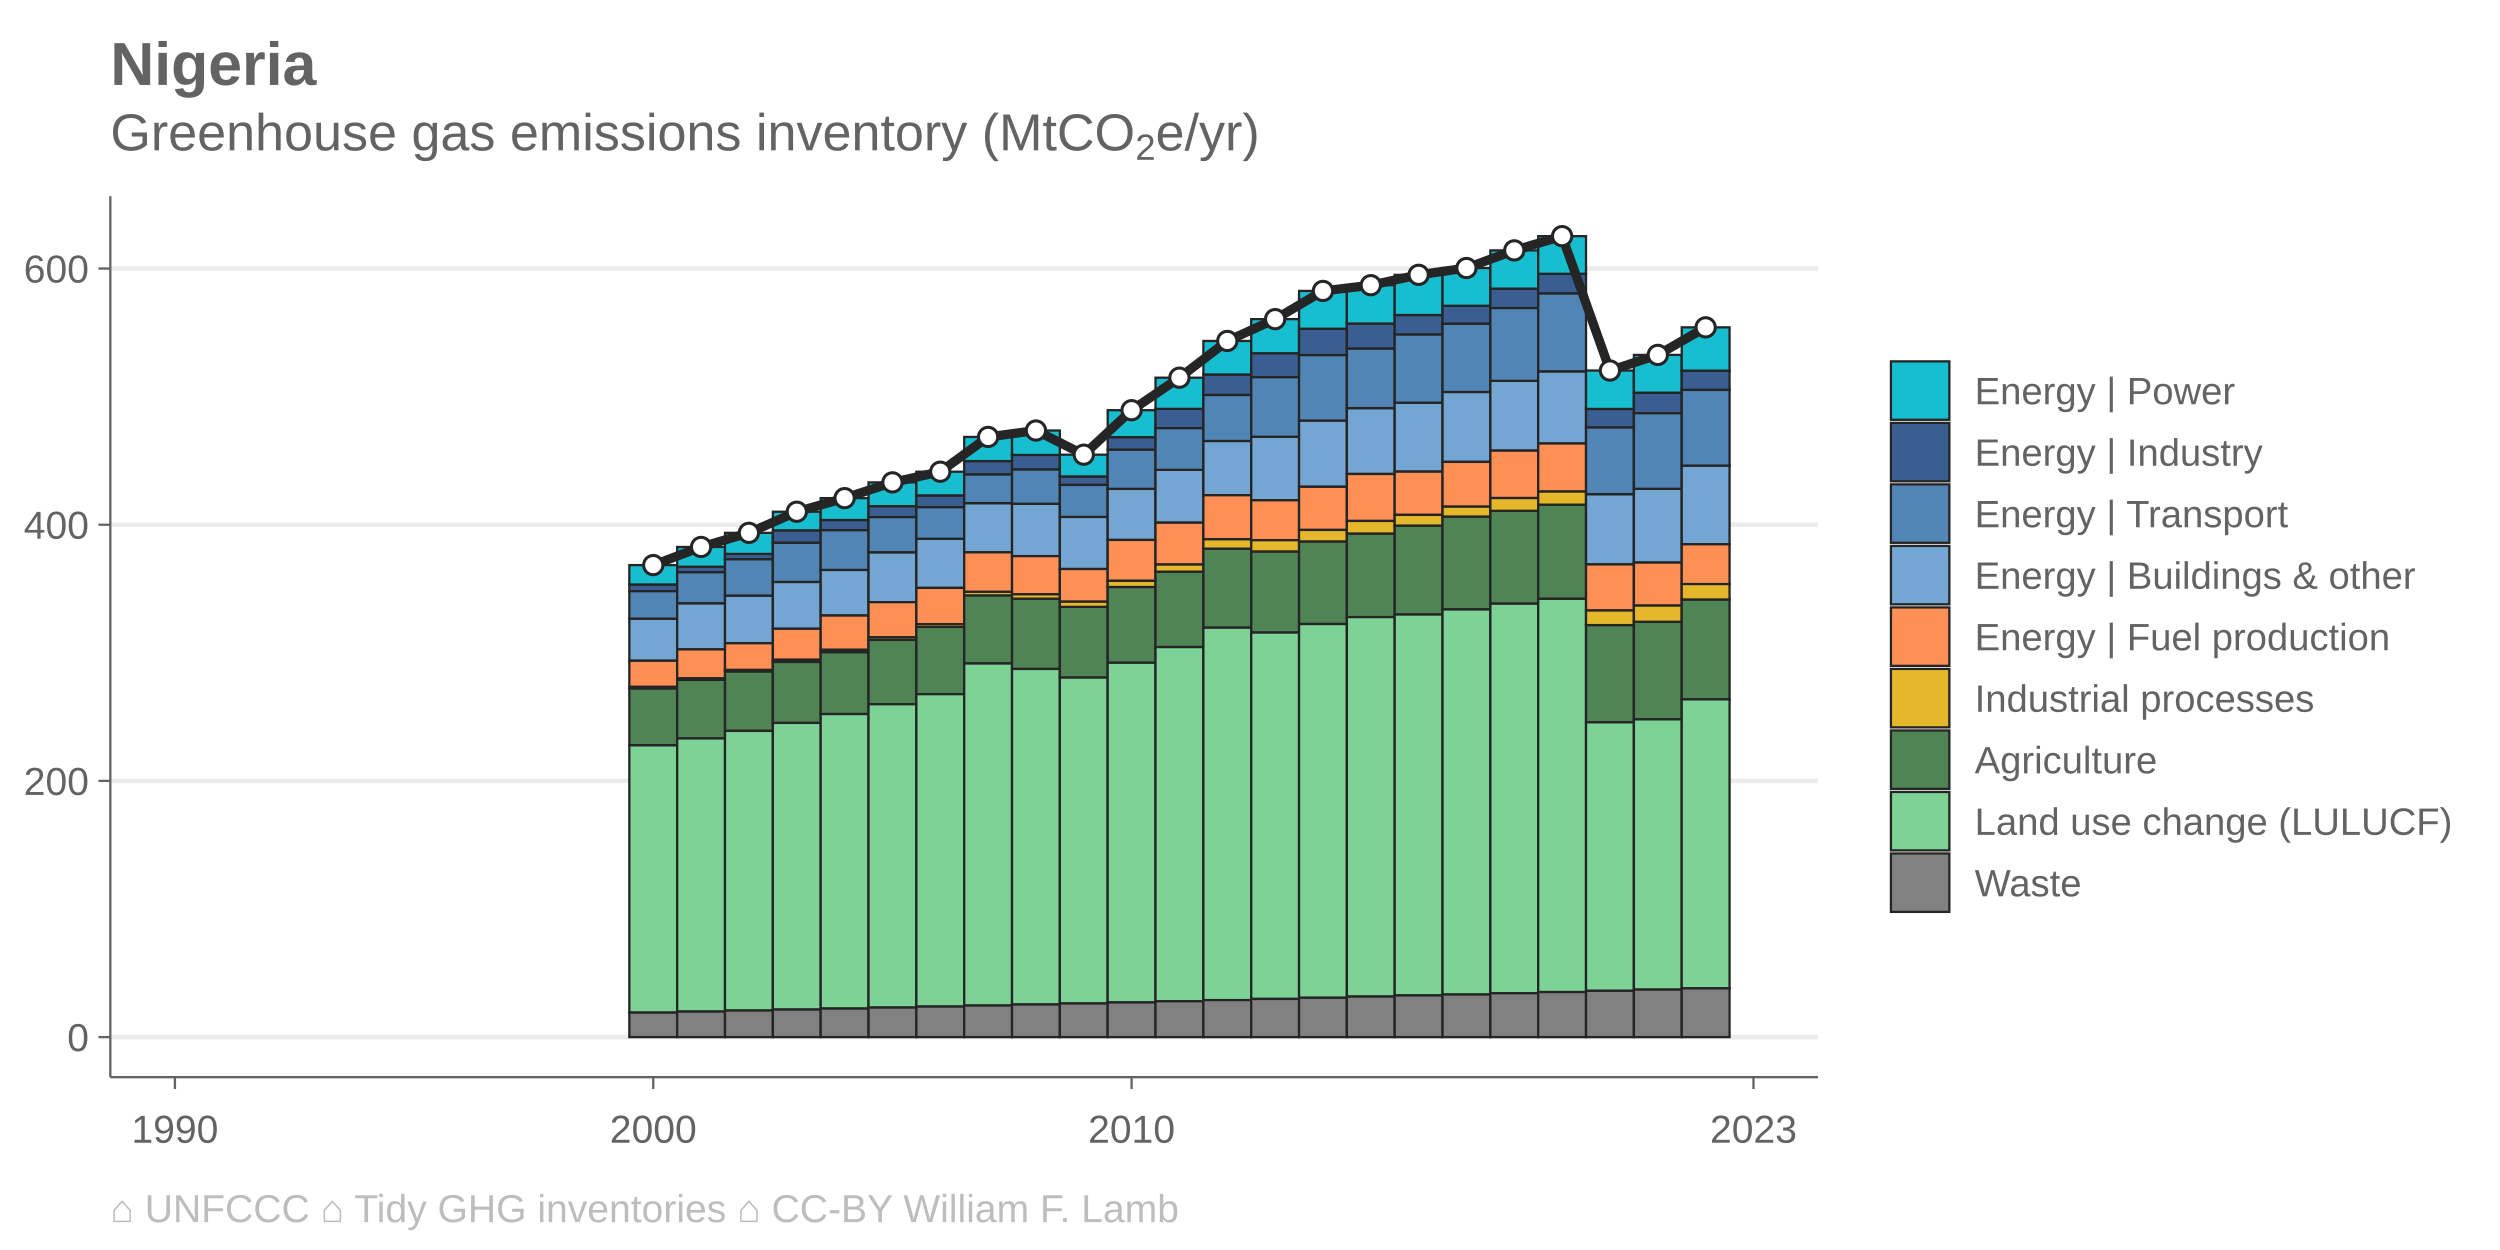
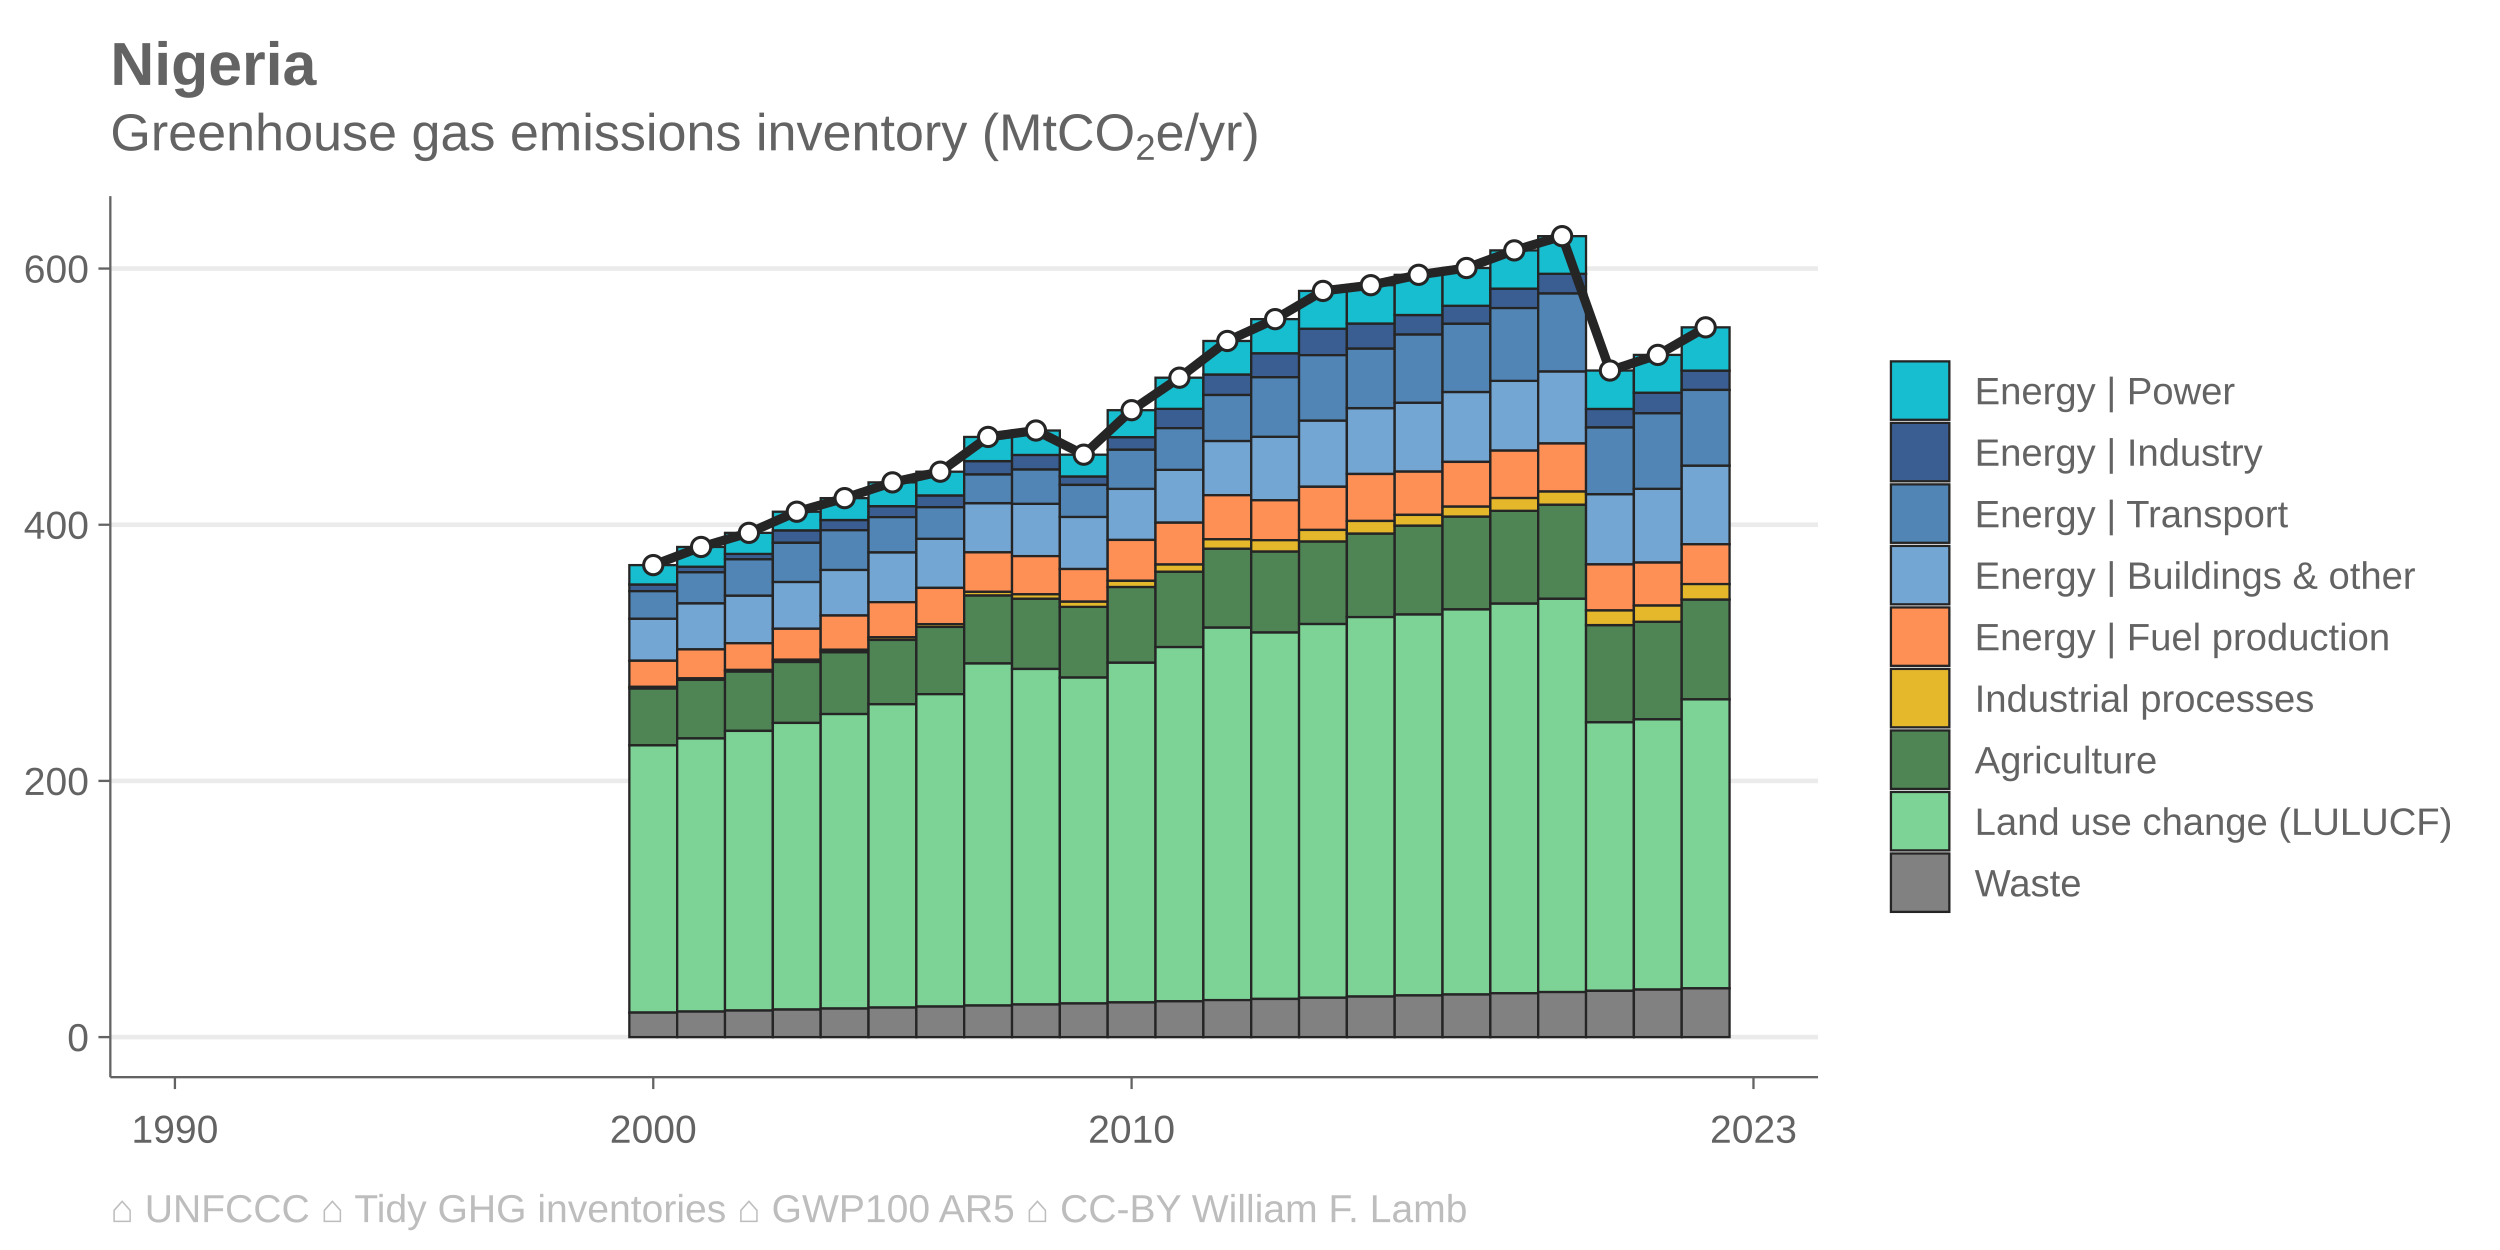
<svg xmlns="http://www.w3.org/2000/svg" class="svglite" width="576.00pt" height="288.00pt" viewBox="0 0 576.00 288.00">
  <defs>
    <style type="text/css">
    .svglite line, .svglite polyline, .svglite polygon, .svglite path, .svglite rect, .svglite circle {
      fill: none;
      stroke: #000000;
      stroke-linecap: round;
      stroke-linejoin: round;
      stroke-miterlimit: 10.00;
    }
    .svglite text {
      white-space: pre;
    }
  </style>
  </defs>
  <rect width="100%" height="100%" style="stroke: none; fill: #FFFFFF;" />
  <defs>
    <clipPath id="cpMC4wMHw1NzYuMDB8MC4wMHwyODguMDA=">
      <rect x="0.00" y="0.00" width="576.00" height="288.00" />
    </clipPath>
  </defs>
  <g clip-path="url(#cpMC4wMHw1NzYuMDB8MC4wMHwyODguMDA=)">
    <rect x="0" y="0.00" width="576.00" height="288.00" style="stroke-width: 1.07; stroke: #FFFFFF; fill: #FFFFFF;" />
  </g>
  <defs>
    <clipPath id="cpMjUuNDJ8NDE4Ljg4fDQ1LjE5fDI0OC4xOA==">
      <rect x="25.42" y="45.19" width="393.45" height="202.99" />
    </clipPath>
  </defs>
  <g clip-path="url(#cpMjUuNDJ8NDE4Ljg4fDQ1LjE5fDI0OC4xOA==)">
    <polyline points="25.42,238.95 418.88,238.95 " style="stroke-width: 1.07; stroke: #EBEBEB; stroke-linecap: butt;" />
    <polyline points="25.42,179.92 418.88,179.92 " style="stroke-width: 1.07; stroke: #EBEBEB; stroke-linecap: butt;" />
    <polyline points="25.42,120.90 418.88,120.90 " style="stroke-width: 1.07; stroke: #EBEBEB; stroke-linecap: butt;" />
    <polyline points="25.42,61.88 418.88,61.88 " style="stroke-width: 1.07; stroke: #EBEBEB; stroke-linecap: butt;" />
    <rect x="145.00" y="158.60" width="11.02" height="13.13" style="stroke-width: 0.53; stroke: #252525; stroke-linecap: butt; stroke-linejoin: miter; fill: #4F8455;" />
    <rect x="145.00" y="142.54" width="11.02" height="9.70" style="stroke-width: 0.53; stroke: #252525; stroke-linecap: butt; stroke-linejoin: miter; fill: #74A6D4;" />
    <rect x="145.00" y="152.24" width="11.02" height="6.02" style="stroke-width: 0.53; stroke: #252525; stroke-linecap: butt; stroke-linejoin: miter; fill: #FF9055;" />
    <rect x="145.00" y="134.66" width="11.02" height="1.55" style="stroke-width: 0.53; stroke: #252525; stroke-linecap: butt; stroke-linejoin: miter; fill: #3A5E91;" />
    <rect x="145.00" y="130.20" width="11.02" height="4.46" style="stroke-width: 0.53; stroke: #252525; stroke-linecap: butt; stroke-linejoin: miter; fill: #17BECF;" />
    <rect x="145.00" y="136.21" width="11.02" height="6.33" style="stroke-width: 0.53; stroke: #252525; stroke-linecap: butt; stroke-linejoin: miter; fill: #5185B5;" />
    <rect x="145.00" y="158.26" width="11.02" height="0.34" style="stroke-width: 0.53; stroke: #252525; stroke-linecap: butt; stroke-linejoin: miter; fill: #E5B82C;" />
    <rect x="145.00" y="171.73" width="11.02" height="61.58" style="stroke-width: 0.53; stroke: #252525; stroke-linecap: butt; stroke-linejoin: miter; fill: #7DD396;" />
    <rect x="145.00" y="233.31" width="11.02" height="5.64" style="stroke-width: 0.53; stroke: #252525; stroke-linecap: butt; stroke-linejoin: miter; fill: #818181;" />
    <rect x="156.02" y="156.64" width="11.02" height="13.49" style="stroke-width: 0.53; stroke: #252525; stroke-linecap: butt; stroke-linejoin: miter; fill: #4F8455;" />
    <rect x="156.02" y="138.99" width="11.02" height="10.64" style="stroke-width: 0.53; stroke: #252525; stroke-linecap: butt; stroke-linejoin: miter; fill: #74A6D4;" />
    <rect x="156.02" y="149.62" width="11.02" height="6.68" style="stroke-width: 0.53; stroke: #252525; stroke-linecap: butt; stroke-linejoin: miter; fill: #FF9055;" />
    <rect x="156.02" y="130.57" width="11.02" height="1.29" style="stroke-width: 0.53; stroke: #252525; stroke-linecap: butt; stroke-linejoin: miter; fill: #3A5E91;" />
    <rect x="156.02" y="126.02" width="11.02" height="4.55" style="stroke-width: 0.53; stroke: #252525; stroke-linecap: butt; stroke-linejoin: miter; fill: #17BECF;" />
    <rect x="156.02" y="131.86" width="11.02" height="7.12" style="stroke-width: 0.53; stroke: #252525; stroke-linecap: butt; stroke-linejoin: miter; fill: #5185B5;" />
    <rect x="156.02" y="156.30" width="11.02" height="0.34" style="stroke-width: 0.53; stroke: #252525; stroke-linecap: butt; stroke-linejoin: miter; fill: #E5B82C;" />
    <rect x="156.02" y="170.14" width="11.02" height="62.93" style="stroke-width: 0.53; stroke: #252525; stroke-linecap: butt; stroke-linejoin: miter; fill: #7DD396;" />
    <rect x="156.02" y="233.07" width="11.02" height="5.88" style="stroke-width: 0.53; stroke: #252525; stroke-linecap: butt; stroke-linejoin: miter; fill: #818181;" />
    <rect x="167.04" y="154.69" width="11.02" height="13.71" style="stroke-width: 0.53; stroke: #252525; stroke-linecap: butt; stroke-linejoin: miter; fill: #4F8455;" />
    <rect x="167.04" y="137.22" width="11.02" height="10.98" style="stroke-width: 0.53; stroke: #252525; stroke-linecap: butt; stroke-linejoin: miter; fill: #74A6D4;" />
    <rect x="167.04" y="148.20" width="11.02" height="6.16" style="stroke-width: 0.53; stroke: #252525; stroke-linecap: butt; stroke-linejoin: miter; fill: #FF9055;" />
    <rect x="167.04" y="127.61" width="11.02" height="1.26" style="stroke-width: 0.53; stroke: #252525; stroke-linecap: butt; stroke-linejoin: miter; fill: #3A5E91;" />
    <rect x="167.04" y="122.77" width="11.02" height="4.85" style="stroke-width: 0.53; stroke: #252525; stroke-linecap: butt; stroke-linejoin: miter; fill: #17BECF;" />
    <rect x="167.04" y="128.87" width="11.02" height="8.35" style="stroke-width: 0.53; stroke: #252525; stroke-linecap: butt; stroke-linejoin: miter; fill: #5185B5;" />
    <rect x="167.04" y="154.36" width="11.02" height="0.33" style="stroke-width: 0.53; stroke: #252525; stroke-linecap: butt; stroke-linejoin: miter; fill: #E5B82C;" />
    <rect x="167.04" y="168.40" width="11.02" height="64.44" style="stroke-width: 0.53; stroke: #252525; stroke-linecap: butt; stroke-linejoin: miter; fill: #7DD396;" />
    <rect x="167.04" y="232.83" width="11.02" height="6.12" style="stroke-width: 0.53; stroke: #252525; stroke-linecap: butt; stroke-linejoin: miter; fill: #818181;" />
    <rect x="178.07" y="152.51" width="11.02" height="14.06" style="stroke-width: 0.53; stroke: #252525; stroke-linecap: butt; stroke-linejoin: miter; fill: #4F8455;" />
    <rect x="178.07" y="134.08" width="11.02" height="10.80" style="stroke-width: 0.53; stroke: #252525; stroke-linecap: butt; stroke-linejoin: miter; fill: #74A6D4;" />
    <rect x="178.07" y="144.87" width="11.02" height="7.14" style="stroke-width: 0.53; stroke: #252525; stroke-linecap: butt; stroke-linejoin: miter; fill: #FF9055;" />
    <rect x="178.07" y="122.19" width="11.02" height="2.88" style="stroke-width: 0.53; stroke: #252525; stroke-linecap: butt; stroke-linejoin: miter; fill: #3A5E91;" />
    <rect x="178.07" y="117.90" width="11.02" height="4.29" style="stroke-width: 0.53; stroke: #252525; stroke-linecap: butt; stroke-linejoin: miter; fill: #17BECF;" />
    <rect x="178.07" y="125.07" width="11.02" height="9.01" style="stroke-width: 0.53; stroke: #252525; stroke-linecap: butt; stroke-linejoin: miter; fill: #5185B5;" />
    <rect x="178.07" y="152.02" width="11.02" height="0.49" style="stroke-width: 0.53; stroke: #252525; stroke-linecap: butt; stroke-linejoin: miter; fill: #E5B82C;" />
    <rect x="178.07" y="166.56" width="11.02" height="66.04" style="stroke-width: 0.53; stroke: #252525; stroke-linecap: butt; stroke-linejoin: miter; fill: #7DD396;" />
    <rect x="178.07" y="232.61" width="11.02" height="6.34" style="stroke-width: 0.53; stroke: #252525; stroke-linecap: butt; stroke-linejoin: miter; fill: #818181;" />
    <rect x="189.09" y="150.25" width="11.02" height="14.27" style="stroke-width: 0.53; stroke: #252525; stroke-linecap: butt; stroke-linejoin: miter; fill: #4F8455;" />
    <rect x="189.09" y="131.31" width="11.02" height="10.50" style="stroke-width: 0.53; stroke: #252525; stroke-linecap: butt; stroke-linejoin: miter; fill: #74A6D4;" />
    <rect x="189.09" y="141.82" width="11.02" height="7.90" style="stroke-width: 0.53; stroke: #252525; stroke-linecap: butt; stroke-linejoin: miter; fill: #FF9055;" />
    <rect x="189.09" y="119.82" width="11.02" height="2.35" style="stroke-width: 0.53; stroke: #252525; stroke-linecap: butt; stroke-linejoin: miter; fill: #3A5E91;" />
    <rect x="189.09" y="114.77" width="11.02" height="5.04" style="stroke-width: 0.53; stroke: #252525; stroke-linecap: butt; stroke-linejoin: miter; fill: #17BECF;" />
    <rect x="189.09" y="122.17" width="11.02" height="9.14" style="stroke-width: 0.53; stroke: #252525; stroke-linecap: butt; stroke-linejoin: miter; fill: #5185B5;" />
    <rect x="189.09" y="149.72" width="11.02" height="0.53" style="stroke-width: 0.53; stroke: #252525; stroke-linecap: butt; stroke-linejoin: miter; fill: #E5B82C;" />
    <rect x="189.09" y="164.52" width="11.02" height="67.85" style="stroke-width: 0.53; stroke: #252525; stroke-linecap: butt; stroke-linejoin: miter; fill: #7DD396;" />
    <rect x="189.09" y="232.38" width="11.02" height="6.57" style="stroke-width: 0.53; stroke: #252525; stroke-linecap: butt; stroke-linejoin: miter; fill: #818181;" />
    <rect x="200.11" y="147.43" width="11.02" height="14.83" style="stroke-width: 0.53; stroke: #252525; stroke-linecap: butt; stroke-linejoin: miter; fill: #4F8455;" />
    <rect x="200.11" y="127.25" width="11.02" height="11.49" style="stroke-width: 0.53; stroke: #252525; stroke-linecap: butt; stroke-linejoin: miter; fill: #74A6D4;" />
    <rect x="200.11" y="138.74" width="11.02" height="8.10" style="stroke-width: 0.53; stroke: #252525; stroke-linecap: butt; stroke-linejoin: miter; fill: #FF9055;" />
    <rect x="200.11" y="116.62" width="11.02" height="2.53" style="stroke-width: 0.53; stroke: #252525; stroke-linecap: butt; stroke-linejoin: miter; fill: #3A5E91;" />
    <rect x="200.11" y="111.14" width="11.02" height="5.48" style="stroke-width: 0.53; stroke: #252525; stroke-linecap: butt; stroke-linejoin: miter; fill: #17BECF;" />
    <rect x="200.11" y="119.15" width="11.02" height="8.09" style="stroke-width: 0.53; stroke: #252525; stroke-linecap: butt; stroke-linejoin: miter; fill: #5185B5;" />
    <rect x="200.11" y="146.84" width="11.02" height="0.59" style="stroke-width: 0.53; stroke: #252525; stroke-linecap: butt; stroke-linejoin: miter; fill: #E5B82C;" />
    <rect x="200.11" y="162.26" width="11.02" height="69.89" style="stroke-width: 0.53; stroke: #252525; stroke-linecap: butt; stroke-linejoin: miter; fill: #7DD396;" />
    <rect x="200.11" y="232.15" width="11.02" height="6.80" style="stroke-width: 0.53; stroke: #252525; stroke-linecap: butt; stroke-linejoin: miter; fill: #818181;" />
    <rect x="211.13" y="144.44" width="11.02" height="15.50" style="stroke-width: 0.53; stroke: #252525; stroke-linecap: butt; stroke-linejoin: miter; fill: #4F8455;" />
    <rect x="211.13" y="124.14" width="11.02" height="11.32" style="stroke-width: 0.53; stroke: #252525; stroke-linecap: butt; stroke-linejoin: miter; fill: #74A6D4;" />
    <rect x="211.13" y="135.45" width="11.02" height="8.35" style="stroke-width: 0.53; stroke: #252525; stroke-linecap: butt; stroke-linejoin: miter; fill: #FF9055;" />
    <rect x="211.13" y="114.15" width="11.02" height="2.73" style="stroke-width: 0.53; stroke: #252525; stroke-linecap: butt; stroke-linejoin: miter; fill: #3A5E91;" />
    <rect x="211.13" y="108.68" width="11.02" height="5.46" style="stroke-width: 0.53; stroke: #252525; stroke-linecap: butt; stroke-linejoin: miter; fill: #17BECF;" />
    <rect x="211.13" y="116.87" width="11.02" height="7.26" style="stroke-width: 0.53; stroke: #252525; stroke-linecap: butt; stroke-linejoin: miter; fill: #5185B5;" />
    <rect x="211.13" y="143.80" width="11.02" height="0.63" style="stroke-width: 0.53; stroke: #252525; stroke-linecap: butt; stroke-linejoin: miter; fill: #E5B82C;" />
    <rect x="211.13" y="159.94" width="11.02" height="71.98" style="stroke-width: 0.53; stroke: #252525; stroke-linecap: butt; stroke-linejoin: miter; fill: #7DD396;" />
    <rect x="211.13" y="231.92" width="11.02" height="7.03" style="stroke-width: 0.53; stroke: #252525; stroke-linecap: butt; stroke-linejoin: miter; fill: #818181;" />
    <rect x="222.15" y="137.16" width="11.02" height="15.71" style="stroke-width: 0.53; stroke: #252525; stroke-linecap: butt; stroke-linejoin: miter; fill: #4F8455;" />
    <rect x="222.15" y="115.92" width="11.02" height="11.34" style="stroke-width: 0.53; stroke: #252525; stroke-linecap: butt; stroke-linejoin: miter; fill: #74A6D4;" />
    <rect x="222.15" y="127.26" width="11.02" height="9.11" style="stroke-width: 0.53; stroke: #252525; stroke-linecap: butt; stroke-linejoin: miter; fill: #FF9055;" />
    <rect x="222.15" y="106.24" width="11.02" height="3.09" style="stroke-width: 0.53; stroke: #252525; stroke-linecap: butt; stroke-linejoin: miter; fill: #3A5E91;" />
    <rect x="222.15" y="100.67" width="11.02" height="5.57" style="stroke-width: 0.53; stroke: #252525; stroke-linecap: butt; stroke-linejoin: miter; fill: #17BECF;" />
    <rect x="222.15" y="109.33" width="11.02" height="6.59" style="stroke-width: 0.53; stroke: #252525; stroke-linecap: butt; stroke-linejoin: miter; fill: #5185B5;" />
    <rect x="222.15" y="136.37" width="11.02" height="0.80" style="stroke-width: 0.53; stroke: #252525; stroke-linecap: butt; stroke-linejoin: miter; fill: #E5B82C;" />
    <rect x="222.15" y="152.87" width="11.02" height="78.81" style="stroke-width: 0.53; stroke: #252525; stroke-linecap: butt; stroke-linejoin: miter; fill: #7DD396;" />
    <rect x="222.15" y="231.68" width="11.02" height="7.27" style="stroke-width: 0.53; stroke: #252525; stroke-linecap: butt; stroke-linejoin: miter; fill: #818181;" />
    <rect x="233.17" y="137.93" width="11.02" height="16.20" style="stroke-width: 0.53; stroke: #252525; stroke-linecap: butt; stroke-linejoin: miter; fill: #4F8455;" />
    <rect x="233.17" y="116.07" width="11.02" height="12.06" style="stroke-width: 0.53; stroke: #252525; stroke-linecap: butt; stroke-linejoin: miter; fill: #74A6D4;" />
    <rect x="233.17" y="128.13" width="11.02" height="8.80" style="stroke-width: 0.53; stroke: #252525; stroke-linecap: butt; stroke-linejoin: miter; fill: #FF9055;" />
    <rect x="233.17" y="104.82" width="11.02" height="3.37" style="stroke-width: 0.53; stroke: #252525; stroke-linecap: butt; stroke-linejoin: miter; fill: #3A5E91;" />
    <rect x="233.17" y="99.19" width="11.02" height="5.63" style="stroke-width: 0.53; stroke: #252525; stroke-linecap: butt; stroke-linejoin: miter; fill: #17BECF;" />
    <rect x="233.17" y="108.19" width="11.02" height="7.88" style="stroke-width: 0.53; stroke: #252525; stroke-linecap: butt; stroke-linejoin: miter; fill: #5185B5;" />
    <rect x="233.17" y="136.93" width="11.02" height="1.00" style="stroke-width: 0.53; stroke: #252525; stroke-linecap: butt; stroke-linejoin: miter; fill: #E5B82C;" />
    <rect x="233.17" y="154.13" width="11.02" height="77.31" style="stroke-width: 0.53; stroke: #252525; stroke-linecap: butt; stroke-linejoin: miter; fill: #7DD396;" />
    <rect x="233.17" y="231.44" width="11.02" height="7.51" style="stroke-width: 0.53; stroke: #252525; stroke-linecap: butt; stroke-linejoin: miter; fill: #818181;" />
    <rect x="244.19" y="139.82" width="11.02" height="16.30" style="stroke-width: 0.53; stroke: #252525; stroke-linecap: butt; stroke-linejoin: miter; fill: #4F8455;" />
    <rect x="244.19" y="119.10" width="11.02" height="12.00" style="stroke-width: 0.53; stroke: #252525; stroke-linecap: butt; stroke-linejoin: miter; fill: #74A6D4;" />
    <rect x="244.19" y="131.10" width="11.02" height="7.53" style="stroke-width: 0.53; stroke: #252525; stroke-linecap: butt; stroke-linejoin: miter; fill: #FF9055;" />
    <rect x="244.19" y="109.78" width="11.02" height="1.95" style="stroke-width: 0.53; stroke: #252525; stroke-linecap: butt; stroke-linejoin: miter; fill: #3A5E91;" />
    <rect x="244.19" y="104.76" width="11.02" height="5.01" style="stroke-width: 0.53; stroke: #252525; stroke-linecap: butt; stroke-linejoin: miter; fill: #17BECF;" />
    <rect x="244.19" y="111.73" width="11.02" height="7.37" style="stroke-width: 0.53; stroke: #252525; stroke-linecap: butt; stroke-linejoin: miter; fill: #5185B5;" />
    <rect x="244.19" y="138.64" width="11.02" height="1.18" style="stroke-width: 0.53; stroke: #252525; stroke-linecap: butt; stroke-linejoin: miter; fill: #E5B82C;" />
    <rect x="244.19" y="156.12" width="11.02" height="75.08" style="stroke-width: 0.53; stroke: #252525; stroke-linecap: butt; stroke-linejoin: miter; fill: #7DD396;" />
    <rect x="244.19" y="231.20" width="11.02" height="7.75" style="stroke-width: 0.53; stroke: #252525; stroke-linecap: butt; stroke-linejoin: miter; fill: #818181;" />
    <rect x="255.21" y="135.24" width="11.02" height="17.47" style="stroke-width: 0.53; stroke: #252525; stroke-linecap: butt; stroke-linejoin: miter; fill: #4F8455;" />
    <rect x="255.21" y="112.64" width="11.02" height="11.77" style="stroke-width: 0.53; stroke: #252525; stroke-linecap: butt; stroke-linejoin: miter; fill: #74A6D4;" />
    <rect x="255.21" y="124.40" width="11.02" height="9.42" style="stroke-width: 0.53; stroke: #252525; stroke-linecap: butt; stroke-linejoin: miter; fill: #FF9055;" />
    <rect x="255.21" y="100.72" width="11.02" height="2.92" style="stroke-width: 0.53; stroke: #252525; stroke-linecap: butt; stroke-linejoin: miter; fill: #3A5E91;" />
    <rect x="255.21" y="94.51" width="11.02" height="6.21" style="stroke-width: 0.53; stroke: #252525; stroke-linecap: butt; stroke-linejoin: miter; fill: #17BECF;" />
    <rect x="255.21" y="103.63" width="11.02" height="9.00" style="stroke-width: 0.53; stroke: #252525; stroke-linecap: butt; stroke-linejoin: miter; fill: #5185B5;" />
    <rect x="255.21" y="133.83" width="11.02" height="1.41" style="stroke-width: 0.53; stroke: #252525; stroke-linecap: butt; stroke-linejoin: miter; fill: #E5B82C;" />
    <rect x="255.21" y="152.70" width="11.02" height="78.25" style="stroke-width: 0.53; stroke: #252525; stroke-linecap: butt; stroke-linejoin: miter; fill: #7DD396;" />
    <rect x="255.21" y="230.96" width="11.02" height="7.99" style="stroke-width: 0.53; stroke: #252525; stroke-linecap: butt; stroke-linejoin: miter; fill: #818181;" />
    <rect x="266.23" y="131.71" width="11.02" height="17.37" style="stroke-width: 0.53; stroke: #252525; stroke-linecap: butt; stroke-linejoin: miter; fill: #4F8455;" />
    <rect x="266.23" y="108.25" width="11.02" height="12.18" style="stroke-width: 0.53; stroke: #252525; stroke-linecap: butt; stroke-linejoin: miter; fill: #74A6D4;" />
    <rect x="266.23" y="120.43" width="11.02" height="9.64" style="stroke-width: 0.53; stroke: #252525; stroke-linecap: butt; stroke-linejoin: miter; fill: #FF9055;" />
    <rect x="266.23" y="94.20" width="11.02" height="4.45" style="stroke-width: 0.53; stroke: #252525; stroke-linecap: butt; stroke-linejoin: miter; fill: #3A5E91;" />
    <rect x="266.23" y="87.02" width="11.02" height="7.18" style="stroke-width: 0.53; stroke: #252525; stroke-linecap: butt; stroke-linejoin: miter; fill: #17BECF;" />
    <rect x="266.23" y="98.65" width="11.02" height="9.60" style="stroke-width: 0.53; stroke: #252525; stroke-linecap: butt; stroke-linejoin: miter; fill: #5185B5;" />
    <rect x="266.23" y="130.07" width="11.02" height="1.64" style="stroke-width: 0.53; stroke: #252525; stroke-linecap: butt; stroke-linejoin: miter; fill: #E5B82C;" />
    <rect x="266.23" y="149.09" width="11.02" height="81.61" style="stroke-width: 0.53; stroke: #252525; stroke-linecap: butt; stroke-linejoin: miter; fill: #7DD396;" />
    <rect x="266.23" y="230.70" width="11.02" height="8.25" style="stroke-width: 0.53; stroke: #252525; stroke-linecap: butt; stroke-linejoin: miter; fill: #818181;" />
    <rect x="277.26" y="126.41" width="11.02" height="18.21" style="stroke-width: 0.53; stroke: #252525; stroke-linecap: butt; stroke-linejoin: miter; fill: #4F8455;" />
    <rect x="277.26" y="101.60" width="11.02" height="12.50" style="stroke-width: 0.53; stroke: #252525; stroke-linecap: butt; stroke-linejoin: miter; fill: #74A6D4;" />
    <rect x="277.26" y="114.10" width="11.02" height="10.15" style="stroke-width: 0.53; stroke: #252525; stroke-linecap: butt; stroke-linejoin: miter; fill: #FF9055;" />
    <rect x="277.26" y="86.28" width="11.02" height="4.73" style="stroke-width: 0.53; stroke: #252525; stroke-linecap: butt; stroke-linejoin: miter; fill: #3A5E91;" />
    <rect x="277.26" y="78.56" width="11.02" height="7.72" style="stroke-width: 0.53; stroke: #252525; stroke-linecap: butt; stroke-linejoin: miter; fill: #17BECF;" />
    <rect x="277.26" y="91.01" width="11.02" height="10.59" style="stroke-width: 0.53; stroke: #252525; stroke-linecap: butt; stroke-linejoin: miter; fill: #5185B5;" />
    <rect x="277.26" y="124.25" width="11.02" height="2.16" style="stroke-width: 0.53; stroke: #252525; stroke-linecap: butt; stroke-linejoin: miter; fill: #E5B82C;" />
    <rect x="277.26" y="144.62" width="11.02" height="85.81" style="stroke-width: 0.53; stroke: #252525; stroke-linecap: butt; stroke-linejoin: miter; fill: #7DD396;" />
    <rect x="277.26" y="230.42" width="11.02" height="8.53" style="stroke-width: 0.53; stroke: #252525; stroke-linecap: butt; stroke-linejoin: miter; fill: #818181;" />
    <rect x="288.28" y="127.06" width="11.02" height="18.69" style="stroke-width: 0.53; stroke: #252525; stroke-linecap: butt; stroke-linejoin: miter; fill: #4F8455;" />
    <rect x="288.28" y="100.64" width="11.02" height="14.63" style="stroke-width: 0.53; stroke: #252525; stroke-linecap: butt; stroke-linejoin: miter; fill: #74A6D4;" />
    <rect x="288.28" y="115.26" width="11.02" height="9.20" style="stroke-width: 0.53; stroke: #252525; stroke-linecap: butt; stroke-linejoin: miter; fill: #FF9055;" />
    <rect x="288.28" y="81.38" width="11.02" height="5.54" style="stroke-width: 0.53; stroke: #252525; stroke-linecap: butt; stroke-linejoin: miter; fill: #3A5E91;" />
    <rect x="288.28" y="73.53" width="11.02" height="7.86" style="stroke-width: 0.53; stroke: #252525; stroke-linecap: butt; stroke-linejoin: miter; fill: #17BECF;" />
    <rect x="288.28" y="86.92" width="11.02" height="13.71" style="stroke-width: 0.53; stroke: #252525; stroke-linecap: butt; stroke-linejoin: miter; fill: #5185B5;" />
    <rect x="288.28" y="124.46" width="11.02" height="2.59" style="stroke-width: 0.53; stroke: #252525; stroke-linecap: butt; stroke-linejoin: miter; fill: #E5B82C;" />
    <rect x="288.28" y="145.74" width="11.02" height="84.41" style="stroke-width: 0.53; stroke: #252525; stroke-linecap: butt; stroke-linejoin: miter; fill: #7DD396;" />
    <rect x="288.28" y="230.16" width="11.02" height="8.79" style="stroke-width: 0.53; stroke: #252525; stroke-linecap: butt; stroke-linejoin: miter; fill: #818181;" />
    <rect x="299.30" y="124.74" width="11.02" height="19.03" style="stroke-width: 0.53; stroke: #252525; stroke-linecap: butt; stroke-linejoin: miter; fill: #4F8455;" />
    <rect x="299.30" y="96.88" width="11.02" height="15.27" style="stroke-width: 0.53; stroke: #252525; stroke-linecap: butt; stroke-linejoin: miter; fill: #74A6D4;" />
    <rect x="299.30" y="112.16" width="11.02" height="9.94" style="stroke-width: 0.53; stroke: #252525; stroke-linecap: butt; stroke-linejoin: miter; fill: #FF9055;" />
    <rect x="299.30" y="75.75" width="11.02" height="6.08" style="stroke-width: 0.53; stroke: #252525; stroke-linecap: butt; stroke-linejoin: miter; fill: #3A5E91;" />
    <rect x="299.30" y="67.03" width="11.02" height="8.71" style="stroke-width: 0.53; stroke: #252525; stroke-linecap: butt; stroke-linejoin: miter; fill: #17BECF;" />
    <rect x="299.30" y="81.83" width="11.02" height="15.06" style="stroke-width: 0.53; stroke: #252525; stroke-linecap: butt; stroke-linejoin: miter; fill: #5185B5;" />
    <rect x="299.30" y="122.10" width="11.02" height="2.64" style="stroke-width: 0.53; stroke: #252525; stroke-linecap: butt; stroke-linejoin: miter; fill: #E5B82C;" />
    <rect x="299.30" y="143.78" width="11.02" height="86.11" style="stroke-width: 0.53; stroke: #252525; stroke-linecap: butt; stroke-linejoin: miter; fill: #7DD396;" />
    <rect x="299.30" y="229.89" width="11.02" height="9.06" style="stroke-width: 0.53; stroke: #252525; stroke-linecap: butt; stroke-linejoin: miter; fill: #818181;" />
    <rect x="310.32" y="122.92" width="11.02" height="19.26" style="stroke-width: 0.53; stroke: #252525; stroke-linecap: butt; stroke-linejoin: miter; fill: #4F8455;" />
    <rect x="310.32" y="94.03" width="11.02" height="15.17" style="stroke-width: 0.53; stroke: #252525; stroke-linecap: butt; stroke-linejoin: miter; fill: #74A6D4;" />
    <rect x="310.32" y="109.21" width="11.02" height="10.82" style="stroke-width: 0.53; stroke: #252525; stroke-linecap: butt; stroke-linejoin: miter; fill: #FF9055;" />
    <rect x="310.32" y="74.54" width="11.02" height="5.80" style="stroke-width: 0.53; stroke: #252525; stroke-linecap: butt; stroke-linejoin: miter; fill: #3A5E91;" />
    <rect x="310.32" y="65.71" width="11.02" height="8.83" style="stroke-width: 0.53; stroke: #252525; stroke-linecap: butt; stroke-linejoin: miter; fill: #17BECF;" />
    <rect x="310.32" y="80.34" width="11.02" height="13.69" style="stroke-width: 0.53; stroke: #252525; stroke-linecap: butt; stroke-linejoin: miter; fill: #5185B5;" />
    <rect x="310.32" y="120.03" width="11.02" height="2.89" style="stroke-width: 0.53; stroke: #252525; stroke-linecap: butt; stroke-linejoin: miter; fill: #E5B82C;" />
    <rect x="310.32" y="142.18" width="11.02" height="87.44" style="stroke-width: 0.53; stroke: #252525; stroke-linecap: butt; stroke-linejoin: miter; fill: #7DD396;" />
    <rect x="310.32" y="229.61" width="11.02" height="9.34" style="stroke-width: 0.53; stroke: #252525; stroke-linecap: butt; stroke-linejoin: miter; fill: #818181;" />
    <rect x="321.34" y="121.09" width="11.02" height="20.50" style="stroke-width: 0.53; stroke: #252525; stroke-linecap: butt; stroke-linejoin: miter; fill: #4F8455;" />
    <rect x="321.34" y="92.79" width="11.02" height="15.88" style="stroke-width: 0.53; stroke: #252525; stroke-linecap: butt; stroke-linejoin: miter; fill: #74A6D4;" />
    <rect x="321.34" y="108.67" width="11.02" height="9.96" style="stroke-width: 0.53; stroke: #252525; stroke-linecap: butt; stroke-linejoin: miter; fill: #FF9055;" />
    <rect x="321.34" y="72.58" width="11.02" height="4.52" style="stroke-width: 0.53; stroke: #252525; stroke-linecap: butt; stroke-linejoin: miter; fill: #3A5E91;" />
    <rect x="321.34" y="63.32" width="11.02" height="9.26" style="stroke-width: 0.53; stroke: #252525; stroke-linecap: butt; stroke-linejoin: miter; fill: #17BECF;" />
    <rect x="321.34" y="77.09" width="11.02" height="15.69" style="stroke-width: 0.53; stroke: #252525; stroke-linecap: butt; stroke-linejoin: miter; fill: #5185B5;" />
    <rect x="321.34" y="118.63" width="11.02" height="2.46" style="stroke-width: 0.53; stroke: #252525; stroke-linecap: butt; stroke-linejoin: miter; fill: #E5B82C;" />
    <rect x="321.34" y="141.59" width="11.02" height="87.76" style="stroke-width: 0.53; stroke: #252525; stroke-linecap: butt; stroke-linejoin: miter; fill: #7DD396;" />
    <rect x="321.34" y="229.35" width="11.02" height="9.60" style="stroke-width: 0.53; stroke: #252525; stroke-linecap: butt; stroke-linejoin: miter; fill: #818181;" />
    <rect x="332.36" y="119.01" width="11.02" height="21.40" style="stroke-width: 0.53; stroke: #252525; stroke-linecap: butt; stroke-linejoin: miter; fill: #4F8455;" />
    <rect x="332.36" y="90.32" width="11.02" height="16.10" style="stroke-width: 0.53; stroke: #252525; stroke-linecap: butt; stroke-linejoin: miter; fill: #74A6D4;" />
    <rect x="332.36" y="106.42" width="11.02" height="10.32" style="stroke-width: 0.53; stroke: #252525; stroke-linecap: butt; stroke-linejoin: miter; fill: #FF9055;" />
    <rect x="332.36" y="70.44" width="11.02" height="4.17" style="stroke-width: 0.53; stroke: #252525; stroke-linecap: butt; stroke-linejoin: miter; fill: #3A5E91;" />
    <rect x="332.36" y="61.75" width="11.02" height="8.70" style="stroke-width: 0.53; stroke: #252525; stroke-linecap: butt; stroke-linejoin: miter; fill: #17BECF;" />
    <rect x="332.36" y="74.61" width="11.02" height="15.70" style="stroke-width: 0.53; stroke: #252525; stroke-linecap: butt; stroke-linejoin: miter; fill: #5185B5;" />
    <rect x="332.36" y="116.74" width="11.02" height="2.27" style="stroke-width: 0.53; stroke: #252525; stroke-linecap: butt; stroke-linejoin: miter; fill: #E5B82C;" />
    <rect x="332.36" y="140.42" width="11.02" height="88.72" style="stroke-width: 0.53; stroke: #252525; stroke-linecap: butt; stroke-linejoin: miter; fill: #7DD396;" />
    <rect x="332.36" y="229.14" width="11.02" height="9.81" style="stroke-width: 0.53; stroke: #252525; stroke-linecap: butt; stroke-linejoin: miter; fill: #818181;" />
    <rect x="343.38" y="117.70" width="11.02" height="21.39" style="stroke-width: 0.53; stroke: #252525; stroke-linecap: butt; stroke-linejoin: miter; fill: #4F8455;" />
    <rect x="343.38" y="87.75" width="11.02" height="16.08" style="stroke-width: 0.53; stroke: #252525; stroke-linecap: butt; stroke-linejoin: miter; fill: #74A6D4;" />
    <rect x="343.38" y="103.83" width="11.02" height="10.92" style="stroke-width: 0.53; stroke: #252525; stroke-linecap: butt; stroke-linejoin: miter; fill: #FF9055;" />
    <rect x="343.38" y="66.51" width="11.02" height="4.48" style="stroke-width: 0.53; stroke: #252525; stroke-linecap: butt; stroke-linejoin: miter; fill: #3A5E91;" />
    <rect x="343.38" y="57.69" width="11.02" height="8.81" style="stroke-width: 0.53; stroke: #252525; stroke-linecap: butt; stroke-linejoin: miter; fill: #17BECF;" />
    <rect x="343.38" y="70.98" width="11.02" height="16.77" style="stroke-width: 0.53; stroke: #252525; stroke-linecap: butt; stroke-linejoin: miter; fill: #5185B5;" />
    <rect x="343.38" y="114.75" width="11.02" height="2.94" style="stroke-width: 0.53; stroke: #252525; stroke-linecap: butt; stroke-linejoin: miter; fill: #E5B82C;" />
    <rect x="343.38" y="139.09" width="11.02" height="89.76" style="stroke-width: 0.53; stroke: #252525; stroke-linecap: butt; stroke-linejoin: miter; fill: #7DD396;" />
    <rect x="343.38" y="228.85" width="11.02" height="10.10" style="stroke-width: 0.53; stroke: #252525; stroke-linecap: butt; stroke-linejoin: miter; fill: #818181;" />
    <rect x="354.40" y="116.27" width="11.02" height="21.70" style="stroke-width: 0.53; stroke: #252525; stroke-linecap: butt; stroke-linejoin: miter; fill: #4F8455;" />
    <rect x="354.40" y="85.56" width="11.02" height="16.62" style="stroke-width: 0.53; stroke: #252525; stroke-linecap: butt; stroke-linejoin: miter; fill: #74A6D4;" />
    <rect x="354.40" y="102.18" width="11.02" height="11.08" style="stroke-width: 0.53; stroke: #252525; stroke-linecap: butt; stroke-linejoin: miter; fill: #FF9055;" />
    <rect x="354.40" y="63.08" width="11.02" height="4.55" style="stroke-width: 0.53; stroke: #252525; stroke-linecap: butt; stroke-linejoin: miter; fill: #3A5E91;" />
    <rect x="354.40" y="54.41" width="11.02" height="8.67" style="stroke-width: 0.53; stroke: #252525; stroke-linecap: butt; stroke-linejoin: miter; fill: #17BECF;" />
    <rect x="354.40" y="67.63" width="11.02" height="17.93" style="stroke-width: 0.53; stroke: #252525; stroke-linecap: butt; stroke-linejoin: miter; fill: #5185B5;" />
    <rect x="354.40" y="113.26" width="11.02" height="3.01" style="stroke-width: 0.53; stroke: #252525; stroke-linecap: butt; stroke-linejoin: miter; fill: #E5B82C;" />
    <rect x="354.40" y="137.97" width="11.02" height="90.60" style="stroke-width: 0.53; stroke: #252525; stroke-linecap: butt; stroke-linejoin: miter; fill: #7DD396;" />
    <rect x="354.40" y="228.57" width="11.02" height="10.38" style="stroke-width: 0.53; stroke: #252525; stroke-linecap: butt; stroke-linejoin: miter; fill: #818181;" />
    <rect x="365.42" y="144.02" width="11.02" height="22.40" style="stroke-width: 0.53; stroke: #252525; stroke-linecap: butt; stroke-linejoin: miter; fill: #4F8455;" />
    <rect x="365.42" y="113.85" width="11.02" height="16.19" style="stroke-width: 0.53; stroke: #252525; stroke-linecap: butt; stroke-linejoin: miter; fill: #74A6D4;" />
    <rect x="365.42" y="130.04" width="11.02" height="10.61" style="stroke-width: 0.53; stroke: #252525; stroke-linecap: butt; stroke-linejoin: miter; fill: #FF9055;" />
    <rect x="365.42" y="94.22" width="11.02" height="4.28" style="stroke-width: 0.53; stroke: #252525; stroke-linecap: butt; stroke-linejoin: miter; fill: #3A5E91;" />
    <rect x="365.42" y="85.37" width="11.02" height="8.85" style="stroke-width: 0.53; stroke: #252525; stroke-linecap: butt; stroke-linejoin: miter; fill: #17BECF;" />
    <rect x="365.42" y="98.50" width="11.02" height="15.35" style="stroke-width: 0.53; stroke: #252525; stroke-linecap: butt; stroke-linejoin: miter; fill: #5185B5;" />
    <rect x="365.42" y="140.65" width="11.02" height="3.37" style="stroke-width: 0.53; stroke: #252525; stroke-linecap: butt; stroke-linejoin: miter; fill: #E5B82C;" />
    <rect x="365.42" y="166.42" width="11.02" height="61.87" style="stroke-width: 0.53; stroke: #252525; stroke-linecap: butt; stroke-linejoin: miter; fill: #7DD396;" />
    <rect x="365.42" y="228.29" width="11.02" height="10.66" style="stroke-width: 0.53; stroke: #252525; stroke-linecap: butt; stroke-linejoin: miter; fill: #818181;" />
    <rect x="376.45" y="143.25" width="11.02" height="22.49" style="stroke-width: 0.53; stroke: #252525; stroke-linecap: butt; stroke-linejoin: miter; fill: #4F8455;" />
    <rect x="376.45" y="112.62" width="11.02" height="17.00" style="stroke-width: 0.53; stroke: #252525; stroke-linecap: butt; stroke-linejoin: miter; fill: #74A6D4;" />
    <rect x="376.45" y="129.62" width="11.02" height="9.91" style="stroke-width: 0.53; stroke: #252525; stroke-linecap: butt; stroke-linejoin: miter; fill: #FF9055;" />
    <rect x="376.45" y="90.48" width="11.02" height="4.74" style="stroke-width: 0.53; stroke: #252525; stroke-linecap: butt; stroke-linejoin: miter; fill: #3A5E91;" />
    <rect x="376.45" y="81.77" width="11.02" height="8.71" style="stroke-width: 0.53; stroke: #252525; stroke-linecap: butt; stroke-linejoin: miter; fill: #17BECF;" />
    <rect x="376.45" y="95.22" width="11.02" height="17.40" style="stroke-width: 0.53; stroke: #252525; stroke-linecap: butt; stroke-linejoin: miter; fill: #5185B5;" />
    <rect x="376.45" y="139.53" width="11.02" height="3.72" style="stroke-width: 0.53; stroke: #252525; stroke-linecap: butt; stroke-linejoin: miter; fill: #E5B82C;" />
    <rect x="376.45" y="165.74" width="11.02" height="62.27" style="stroke-width: 0.53; stroke: #252525; stroke-linecap: butt; stroke-linejoin: miter; fill: #7DD396;" />
    <rect x="376.45" y="228.01" width="11.02" height="10.94" style="stroke-width: 0.53; stroke: #252525; stroke-linecap: butt; stroke-linejoin: miter; fill: #818181;" />
    <rect x="387.47" y="138.13" width="11.02" height="23.01" style="stroke-width: 0.53; stroke: #252525; stroke-linecap: butt; stroke-linejoin: miter; fill: #4F8455;" />
    <rect x="387.47" y="107.27" width="11.02" height="18.13" style="stroke-width: 0.53; stroke: #252525; stroke-linecap: butt; stroke-linejoin: miter; fill: #74A6D4;" />
    <rect x="387.47" y="125.40" width="11.02" height="9.18" style="stroke-width: 0.53; stroke: #252525; stroke-linecap: butt; stroke-linejoin: miter; fill: #FF9055;" />
    <rect x="387.47" y="85.40" width="11.02" height="4.45" style="stroke-width: 0.53; stroke: #252525; stroke-linecap: butt; stroke-linejoin: miter; fill: #3A5E91;" />
    <rect x="387.47" y="75.42" width="11.02" height="9.97" style="stroke-width: 0.53; stroke: #252525; stroke-linecap: butt; stroke-linejoin: miter; fill: #17BECF;" />
    <rect x="387.47" y="89.84" width="11.02" height="17.43" style="stroke-width: 0.53; stroke: #252525; stroke-linecap: butt; stroke-linejoin: miter; fill: #5185B5;" />
    <rect x="387.47" y="134.57" width="11.02" height="3.55" style="stroke-width: 0.53; stroke: #252525; stroke-linecap: butt; stroke-linejoin: miter; fill: #E5B82C;" />
    <rect x="387.47" y="161.14" width="11.02" height="66.58" style="stroke-width: 0.53; stroke: #252525; stroke-linecap: butt; stroke-linejoin: miter; fill: #7DD396;" />
    <rect x="387.47" y="227.72" width="11.02" height="11.23" style="stroke-width: 0.53; stroke: #252525; stroke-linecap: butt; stroke-linejoin: miter; fill: #818181;" />
    <polyline points="150.51,130.20 161.53,126.02 172.55,122.77 183.58,117.90 194.60,114.77 205.62,111.14 216.64,108.68 227.66,100.67 238.68,99.19 249.70,104.76 260.72,94.51 271.74,87.02 282.77,78.56 293.79,73.53 304.81,67.03 315.83,65.71 326.85,63.32 337.87,61.75 348.89,57.69 359.91,54.41 370.93,85.37 381.96,81.77 392.98,75.42 " style="stroke-width: 2.13; stroke: #252525; stroke-linecap: butt;" />
    <circle cx="150.51" cy="130.20" r="2.22" style="stroke-width: 0.71; stroke: #252525; fill: #FFFFFF;" />
    <circle cx="161.53" cy="126.02" r="2.22" style="stroke-width: 0.71; stroke: #252525; fill: #FFFFFF;" />
    <circle cx="172.55" cy="122.77" r="2.22" style="stroke-width: 0.71; stroke: #252525; fill: #FFFFFF;" />
    <circle cx="183.58" cy="117.90" r="2.22" style="stroke-width: 0.71; stroke: #252525; fill: #FFFFFF;" />
    <circle cx="194.60" cy="114.77" r="2.22" style="stroke-width: 0.71; stroke: #252525; fill: #FFFFFF;" />
    <circle cx="205.62" cy="111.14" r="2.22" style="stroke-width: 0.71; stroke: #252525; fill: #FFFFFF;" />
    <circle cx="216.64" cy="108.68" r="2.22" style="stroke-width: 0.71; stroke: #252525; fill: #FFFFFF;" />
    <circle cx="227.66" cy="100.67" r="2.22" style="stroke-width: 0.71; stroke: #252525; fill: #FFFFFF;" />
    <circle cx="238.68" cy="99.19" r="2.22" style="stroke-width: 0.71; stroke: #252525; fill: #FFFFFF;" />
    <circle cx="249.70" cy="104.76" r="2.22" style="stroke-width: 0.71; stroke: #252525; fill: #FFFFFF;" />
    <circle cx="260.72" cy="94.51" r="2.22" style="stroke-width: 0.71; stroke: #252525; fill: #FFFFFF;" />
    <circle cx="271.74" cy="87.02" r="2.22" style="stroke-width: 0.71; stroke: #252525; fill: #FFFFFF;" />
    <circle cx="282.77" cy="78.56" r="2.22" style="stroke-width: 0.71; stroke: #252525; fill: #FFFFFF;" />
    <circle cx="293.79" cy="73.53" r="2.22" style="stroke-width: 0.71; stroke: #252525; fill: #FFFFFF;" />
    <circle cx="304.81" cy="67.03" r="2.22" style="stroke-width: 0.71; stroke: #252525; fill: #FFFFFF;" />
    <circle cx="315.83" cy="65.71" r="2.22" style="stroke-width: 0.71; stroke: #252525; fill: #FFFFFF;" />
    <circle cx="326.85" cy="63.32" r="2.22" style="stroke-width: 0.71; stroke: #252525; fill: #FFFFFF;" />
    <circle cx="337.87" cy="61.75" r="2.22" style="stroke-width: 0.71; stroke: #252525; fill: #FFFFFF;" />
    <circle cx="348.89" cy="57.69" r="2.22" style="stroke-width: 0.71; stroke: #252525; fill: #FFFFFF;" />
    <circle cx="359.91" cy="54.41" r="2.22" style="stroke-width: 0.71; stroke: #252525; fill: #FFFFFF;" />
    <circle cx="370.93" cy="85.37" r="2.22" style="stroke-width: 0.71; stroke: #252525; fill: #FFFFFF;" />
    <circle cx="381.96" cy="81.77" r="2.22" style="stroke-width: 0.71; stroke: #252525; fill: #FFFFFF;" />
    <circle cx="392.98" cy="75.42" r="2.22" style="stroke-width: 0.71; stroke: #252525; fill: #FFFFFF;" />
  </g>
  <g clip-path="url(#cpMC4wMHw1NzYuMDB8MC4wMHwyODguMDA=)">
    <polyline points="25.42,248.18 25.42,45.19 " style="stroke-width: 0.53; stroke: #636363; stroke-linecap: butt;" />
    <text x="20.49" y="242.17" text-anchor="end" style="font-size: 9.00px;fill: #636363; font-family: &quot;Arial&quot;;" textLength="5.00px" lengthAdjust="spacingAndGlyphs">0</text>
    <text x="20.49" y="183.15" text-anchor="end" style="font-size: 9.00px;fill: #636363; font-family: &quot;Arial&quot;;" textLength="15.01px" lengthAdjust="spacingAndGlyphs">200</text>
    <text x="20.49" y="124.12" text-anchor="end" style="font-size: 9.00px;fill: #636363; font-family: &quot;Arial&quot;;" textLength="15.01px" lengthAdjust="spacingAndGlyphs">400</text>
    <text x="20.49" y="65.10" text-anchor="end" style="font-size: 9.00px;fill: #636363; font-family: &quot;Arial&quot;;" textLength="15.01px" lengthAdjust="spacingAndGlyphs">600</text>
    <polyline points="22.68,238.95 25.42,238.95 " style="stroke-width: 0.53; stroke: #636363; stroke-linecap: butt;" />
    <polyline points="22.68,179.92 25.42,179.92 " style="stroke-width: 0.53; stroke: #636363; stroke-linecap: butt;" />
    <polyline points="22.68,120.90 25.42,120.90 " style="stroke-width: 0.53; stroke: #636363; stroke-linecap: butt;" />
    <polyline points="22.68,61.88 25.42,61.88 " style="stroke-width: 0.53; stroke: #636363; stroke-linecap: butt;" />
    <polyline points="25.42,248.18 418.88,248.18 " style="stroke-width: 0.53; stroke: #636363; stroke-linecap: butt;" />
    <polyline points="40.30,250.92 40.30,248.18 " style="stroke-width: 0.53; stroke: #636363; stroke-linecap: butt;" />
    <polyline points="150.51,250.92 150.51,248.18 " style="stroke-width: 0.53; stroke: #636363; stroke-linecap: butt;" />
    <polyline points="260.72,250.92 260.72,248.18 " style="stroke-width: 0.53; stroke: #636363; stroke-linecap: butt;" />
    <polyline points="404.00,250.92 404.00,248.18 " style="stroke-width: 0.53; stroke: #636363; stroke-linecap: butt;" />
    <text x="40.30" y="263.28" text-anchor="middle" style="font-size: 9.00px;fill: #636363; font-family: &quot;Arial&quot;;" textLength="20.02px" lengthAdjust="spacingAndGlyphs">1990</text>
    <text x="150.51" y="263.28" text-anchor="middle" style="font-size: 9.00px;fill: #636363; font-family: &quot;Arial&quot;;" textLength="20.02px" lengthAdjust="spacingAndGlyphs">2000</text>
    <text x="260.72" y="263.28" text-anchor="middle" style="font-size: 9.00px;fill: #636363; font-family: &quot;Arial&quot;;" textLength="20.02px" lengthAdjust="spacingAndGlyphs">2010</text>
    <text x="404.00" y="263.28" text-anchor="middle" style="font-size: 9.00px;fill: #636363; font-family: &quot;Arial&quot;;" textLength="20.02px" lengthAdjust="spacingAndGlyphs">2023</text>
    <rect x="429.84" y="77.42" width="140.69" height="138.52" style="stroke-width: 1.07; stroke: none; fill: #FFFFFF;" />
    <rect x="435.67" y="83.26" width="13.46" height="13.46" style="stroke-width: 0.53; stroke: #252525; stroke-linecap: butt; stroke-linejoin: miter; fill: #17BECF;" />
    <rect x="435.67" y="97.43" width="13.46" height="13.46" style="stroke-width: 0.53; stroke: #252525; stroke-linecap: butt; stroke-linejoin: miter; fill: #3A5E91;" />
    <rect x="435.67" y="111.60" width="13.46" height="13.46" style="stroke-width: 0.53; stroke: #252525; stroke-linecap: butt; stroke-linejoin: miter; fill: #5185B5;" />
    <rect x="435.67" y="125.78" width="13.46" height="13.46" style="stroke-width: 0.53; stroke: #252525; stroke-linecap: butt; stroke-linejoin: miter; fill: #74A6D4;" />
    <rect x="435.67" y="139.95" width="13.46" height="13.46" style="stroke-width: 0.53; stroke: #252525; stroke-linecap: butt; stroke-linejoin: miter; fill: #FF9055;" />
    <rect x="435.67" y="154.12" width="13.46" height="13.46" style="stroke-width: 0.53; stroke: #252525; stroke-linecap: butt; stroke-linejoin: miter; fill: #E5B82C;" />
    <rect x="435.67" y="168.30" width="13.46" height="13.46" style="stroke-width: 0.53; stroke: #252525; stroke-linecap: butt; stroke-linejoin: miter; fill: #4F8455;" />
    <rect x="435.67" y="182.47" width="13.46" height="13.46" style="stroke-width: 0.53; stroke: #252525; stroke-linecap: butt; stroke-linejoin: miter; fill: #7DD396;" />
    <rect x="435.67" y="196.64" width="13.46" height="13.46" style="stroke-width: 0.53; stroke: #252525; stroke-linecap: butt; stroke-linejoin: miter; fill: #818181;" />
    <text x="454.97" y="93.14" style="font-size: 8.80px;fill: #636363; font-family: &quot;Arial&quot;;" textLength="60.00px" lengthAdjust="spacingAndGlyphs">Energy | Power</text>
    <text x="454.97" y="107.31" style="font-size: 8.80px;fill: #636363; font-family: &quot;Arial&quot;;" textLength="66.38px" lengthAdjust="spacingAndGlyphs">Energy | Industry</text>
    <text x="454.97" y="121.48" style="font-size: 8.80px;fill: #636363; font-family: &quot;Arial&quot;;" textLength="72.24px" lengthAdjust="spacingAndGlyphs">Energy | Transport</text>
    <text x="454.97" y="135.66" style="font-size: 8.80px;fill: #636363; font-family: &quot;Arial&quot;;" textLength="101.60px" lengthAdjust="spacingAndGlyphs">Energy | Buildings &amp; other</text>
    <text x="454.97" y="149.83" style="font-size: 8.80px;fill: #636363; font-family: &quot;Arial&quot;;" textLength="95.73px" lengthAdjust="spacingAndGlyphs">Energy | Fuel production</text>
    <text x="454.97" y="164.00" style="font-size: 8.80px;fill: #636363; font-family: &quot;Arial&quot;;" textLength="78.27px" lengthAdjust="spacingAndGlyphs">Industrial processes</text>
    <text x="454.97" y="178.18" style="font-size: 8.80px;fill: #636363; font-family: &quot;Arial&quot;;" textLength="42.06px" lengthAdjust="spacingAndGlyphs">Agriculture</text>
    <text x="454.97" y="192.35" style="font-size: 8.80px;fill: #636363; font-family: &quot;Arial&quot;;" textLength="110.07px" lengthAdjust="spacingAndGlyphs">Land use change (LULUCF)</text>
    <text x="454.97" y="206.52" style="font-size: 8.80px;fill: #636363; font-family: &quot;Arial&quot;;" textLength="24.62px" lengthAdjust="spacingAndGlyphs">Waste</text>
    <text x="25.42" y="34.64" style="font-size: 12.00px;fill: #636363; font-family: &quot;Arial&quot;;" textLength="236.15px" lengthAdjust="spacingAndGlyphs">Greenhouse gas emissions inventory (MtCO</text>
    <text x="261.58" y="36.82" style="font-size: 8.40px;fill: #636363; font-family: &quot;Arial&quot;;" textLength="4.67px" lengthAdjust="spacingAndGlyphs">2</text>
    <text x="266.24" y="34.64" style="font-size: 12.00px;fill: #636363; font-family: &quot;Arial&quot;;" textLength="24.00px" lengthAdjust="spacingAndGlyphs">e/yr)</text>
    <text x="25.42" y="19.57" style="font-size: 14.00px; font-weight: bold;fill: #636363; font-family: &quot;Arial&quot;;" textLength="47.45px" lengthAdjust="spacingAndGlyphs">Nigeria</text>
-     <text x="25.42" y="281.58" style="font-size: 9.00px;fill: #BDBDBD; font-family: &quot;Arial&quot;;" textLength="256.17px" lengthAdjust="spacingAndGlyphs">⌂ UNFCCC   ⌂ Tidy GHG inventories   ⌂ CC-BY William F. Lamb</text>
+     <text x="25.42" y="281.58" style="font-size: 9.00px;fill: #BDBDBD; font-family: &quot;Arial&quot;;" textLength="327.62px" lengthAdjust="spacingAndGlyphs">⌂ UNFCCC   ⌂ Tidy GHG inventories   ⌂ GWP100 AR5   ⌂ CC-BY William F. Lamb</text>
  </g>
</svg>
